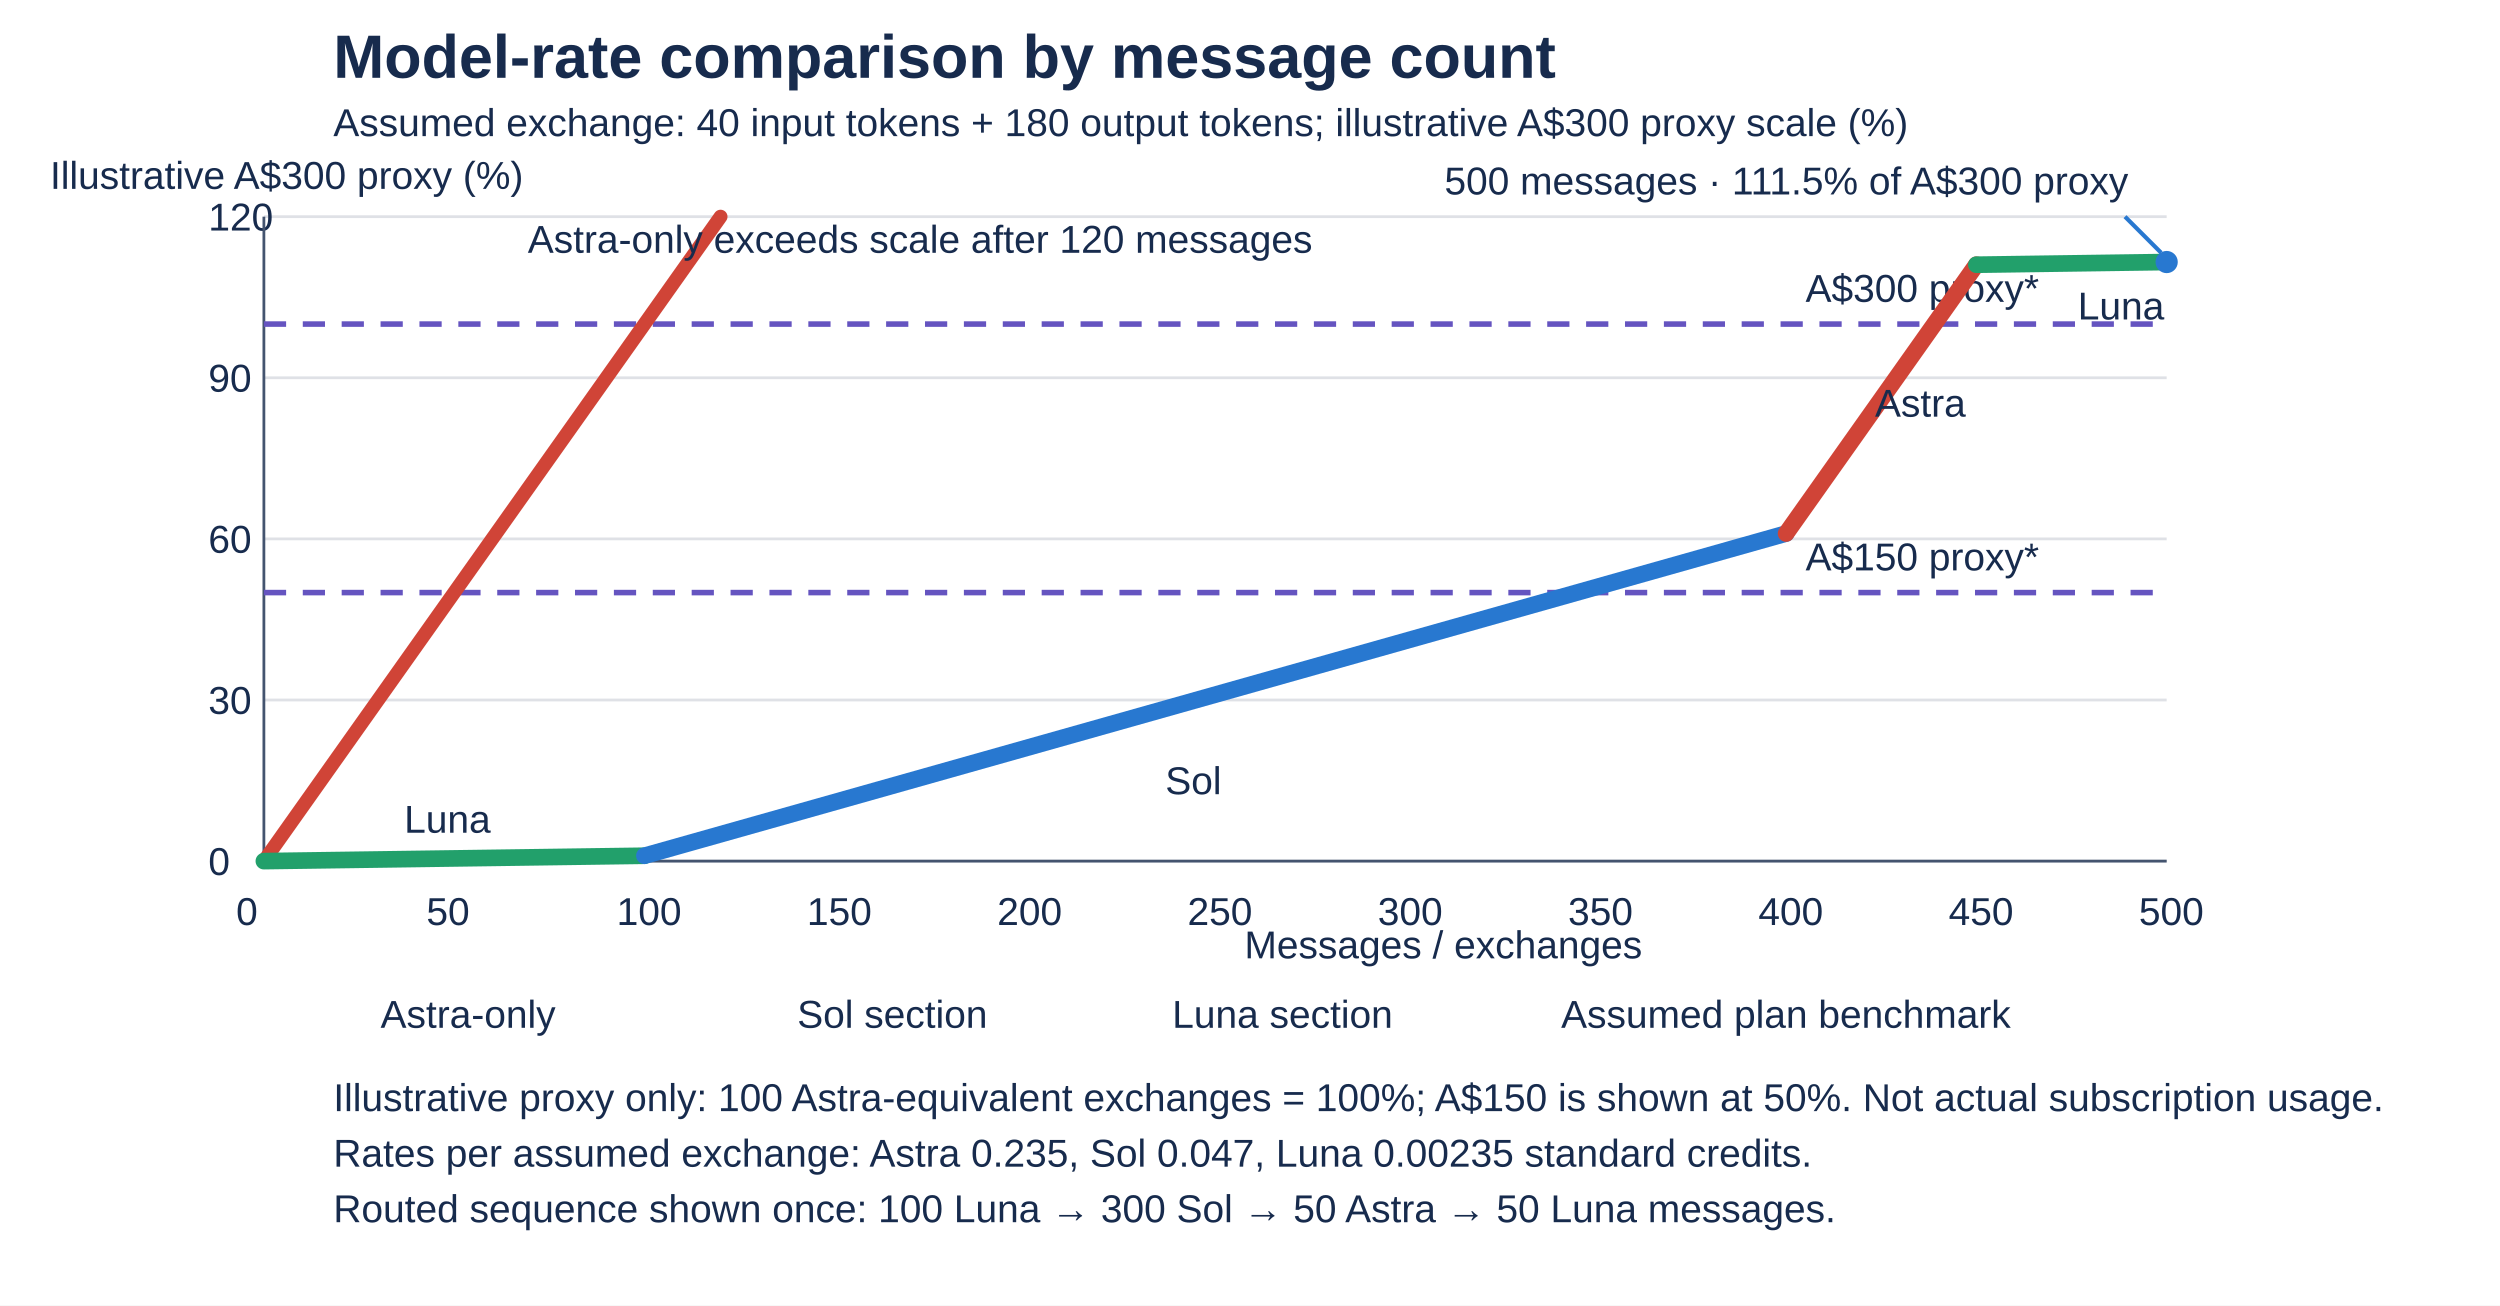
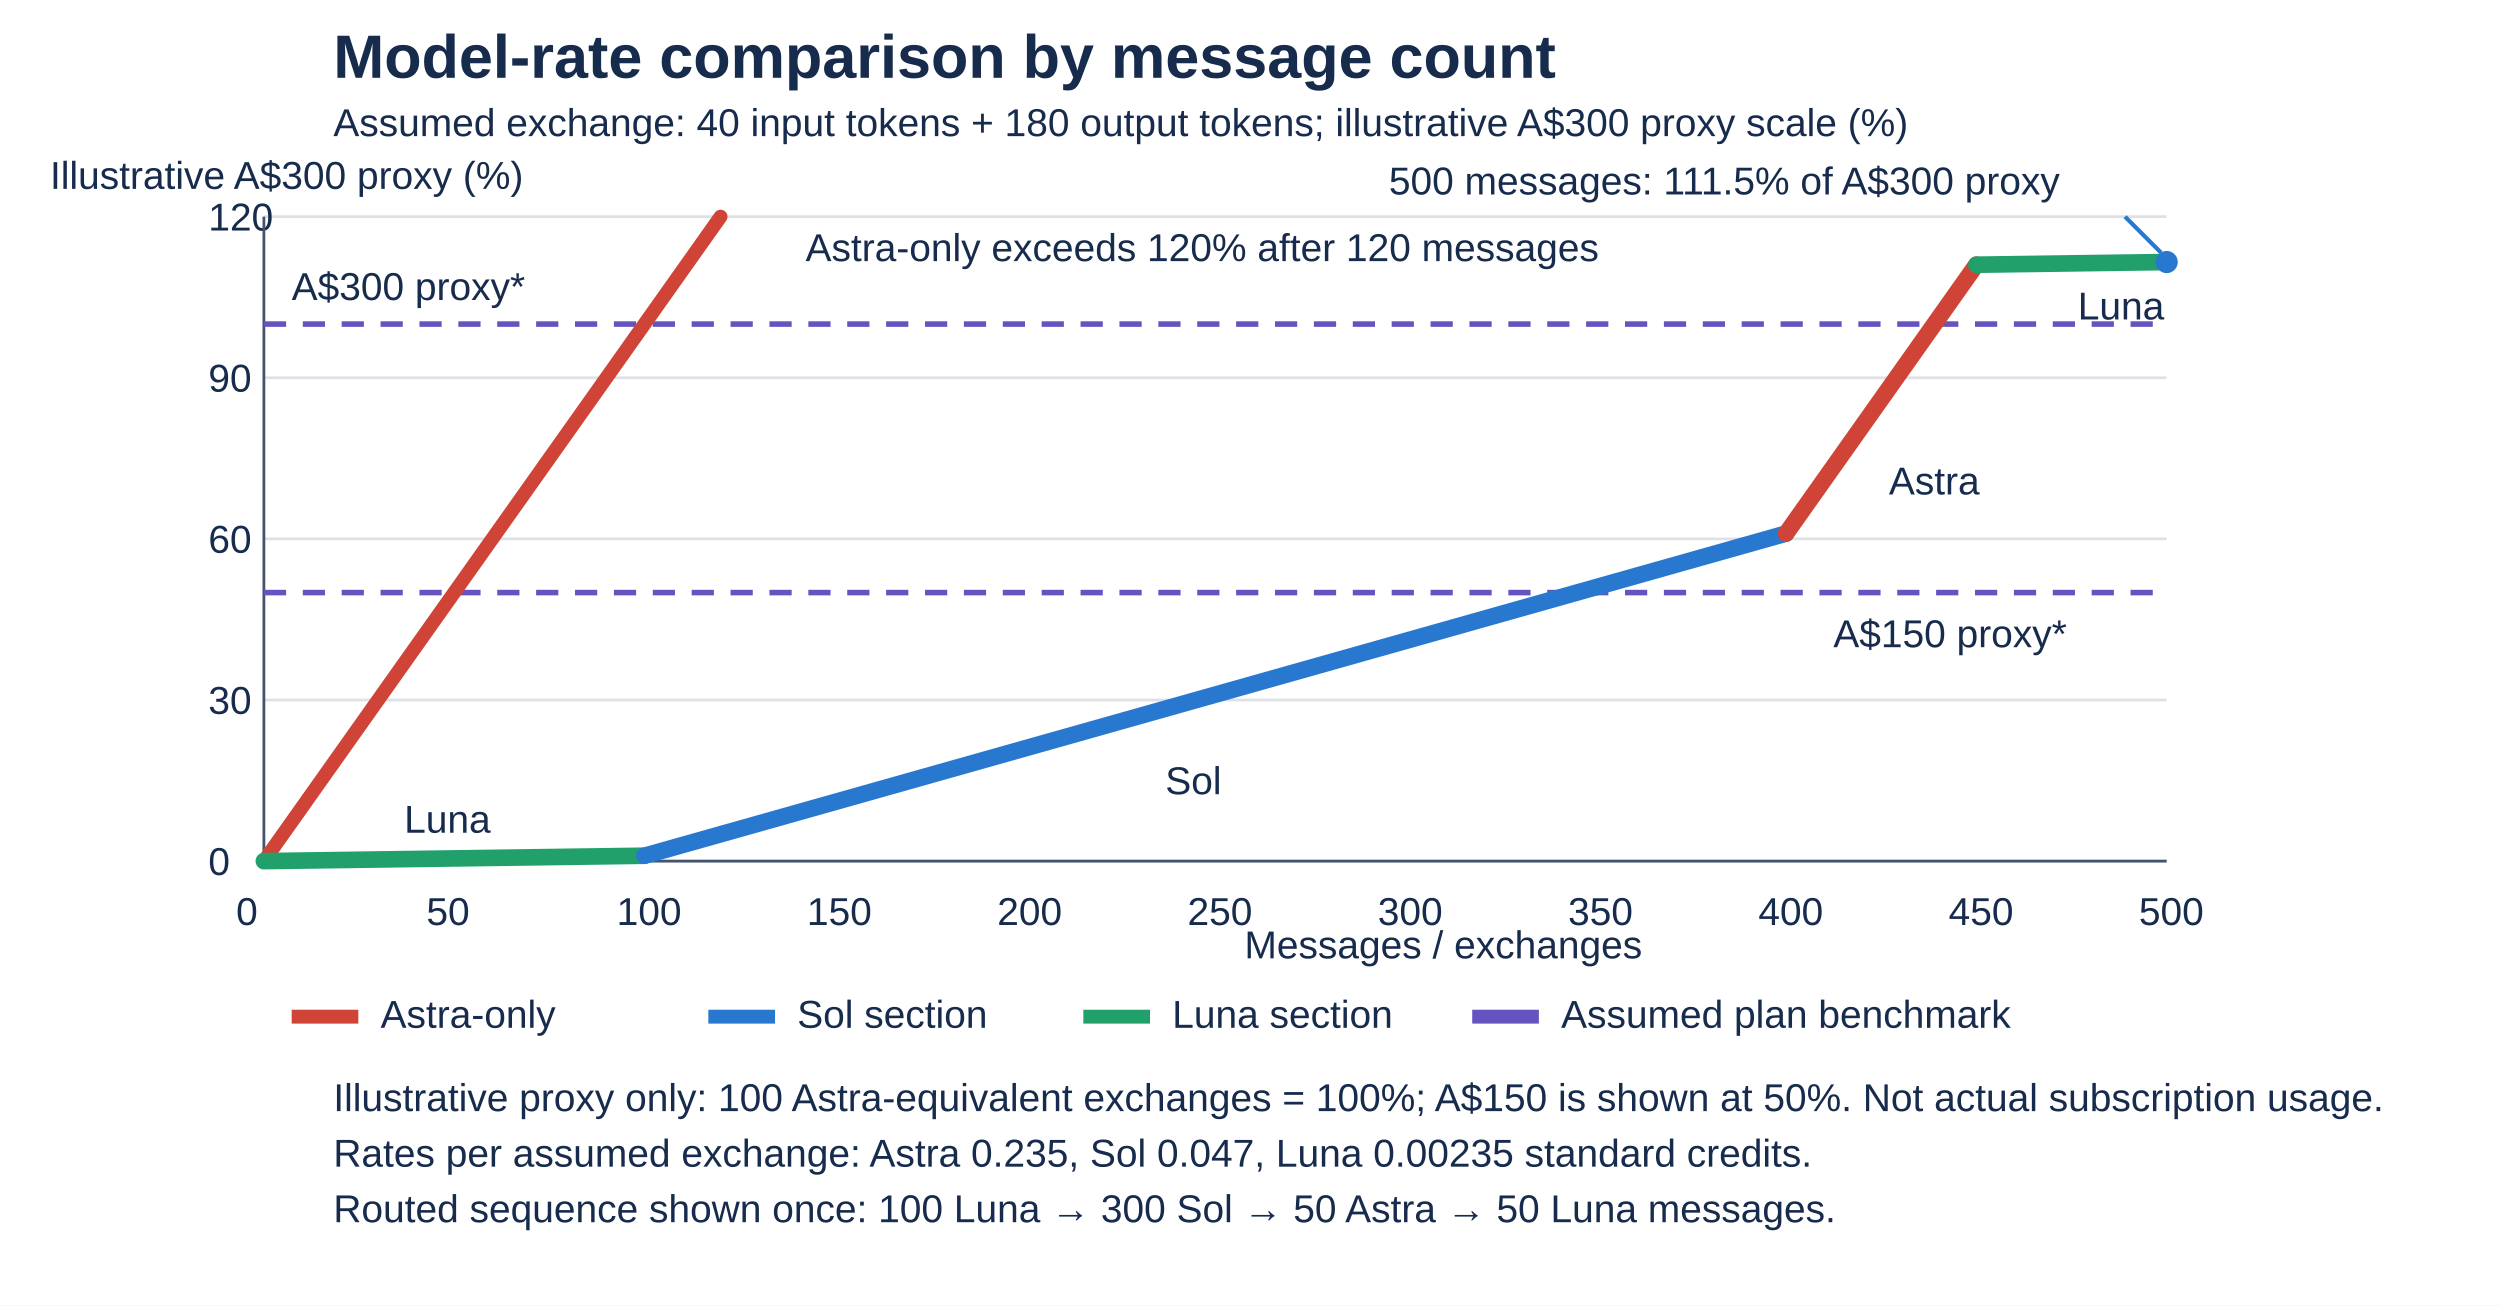
<svg xmlns="http://www.w3.org/2000/svg" width="900" height="470" viewBox="0 0 900 470">
  <rect width="100%" height="100%" fill="#fff" />
  <style>text{font-family:Arial,sans-serif;fill:#172b4d}.small{font-size:14px}.title{font-size:22px;font-weight:700}</style>
  <text x="120" y="28" class="title">Model-rate comparison by message count</text>
  <text x="120" y="49" class="small">Assumed exchange: 40 input tokens + 180 output tokens; illustrative A$300 proxy scale (%)</text>
  <line x1="95" y1="310.0" x2="780" y2="310.0" stroke="#dfe1e6" />
  <text x="75" y="315.0" class="small">0</text>
  <line x1="95" y1="252.0" x2="780" y2="252.0" stroke="#dfe1e6" />
  <text x="75" y="257.0" class="small">30</text>
  <line x1="95" y1="194.0" x2="780" y2="194.0" stroke="#dfe1e6" />
  <text x="75" y="199.0" class="small">60</text>
  <line x1="95" y1="136.0" x2="780" y2="136.0" stroke="#dfe1e6" />
  <text x="75" y="141.0" class="small">90</text>
  <line x1="95" y1="78.0" x2="780" y2="78.0" stroke="#dfe1e6" />
  <text x="75" y="83.0" class="small">120</text>
  <line x1="95" y1="78" x2="95" y2="310" stroke="#44546f" />
  <line x1="95" y1="310" x2="780" y2="310" stroke="#44546f" />
  <text x="18" y="68" class="small">Illustrative A$300 proxy (%)</text>
  <text x="448" y="345" class="small">Messages / exchanges</text>
  <text x="85.0" y="333" class="small">0</text>
  <text x="153.5" y="333" class="small">50</text>
  <text x="222.0" y="333" class="small">100</text>
  <text x="290.5" y="333" class="small">150</text>
  <text x="359.0" y="333" class="small">200</text>
  <text x="427.5" y="333" class="small">250</text>
  <text x="496.0" y="333" class="small">300</text>
  <text x="564.5" y="333" class="small">350</text>
  <text x="633.0" y="333" class="small">400</text>
  <text x="701.5" y="333" class="small">450</text>
  <text x="770.0" y="333" class="small">500</text>
  <line x1="95" y1="213.333" x2="780" y2="213.333" stroke="#6554c0" stroke-width="2" stroke-dasharray="8 6" />
-   <text x="650" y="205.333" class="small" fill="#6554c0">A$150 proxy*</text>
+   <text x="660" y="233" class="small" fill="#6554c0">A$150 proxy*</text>
  <line x1="95" y1="116.667" x2="780" y2="116.667" stroke="#6554c0" stroke-width="2" stroke-dasharray="8 6" />
-   <text x="650" y="108.667" class="small" fill="#6554c0">A$300 proxy*</text>
+   <text x="105" y="108" class="small" fill="#6554c0">A$300 proxy*</text>
  <line x1="95.0" y1="310.0" x2="259.4" y2="78.0" stroke="#d04437" stroke-width="5" stroke-linecap="round" />
-   <text x="190" y="91" class="small" fill="#d04437">Astra-only exceeds scale after 120 messages</text>
+   <text x="290" y="94" class="small" fill="#d04437">Astra-only exceeds 120% after 120 messages</text>
  <line x1="95.0" y1="310.0" x2="232.0" y2="308.067" stroke="#22a06b" stroke-width="6" stroke-linecap="round" />
  <text x="145.5" y="299.773" class="small" fill="#22a06b">Luna</text>
  <line x1="232.0" y1="308.067" x2="643.0" y2="192.067" stroke="#2878d0" stroke-width="6" stroke-linecap="round" />
  <text x="419.5" y="285.916" class="small" fill="#2878d0">Sol</text>
  <line x1="643.0" y1="192.067" x2="711.5" y2="95.3" stroke="#d04437" stroke-width="6" stroke-linecap="round" />
-   <text x="675" y="150" class="small" fill="#d04437">Astra</text>
+   <text x="680" y="178" class="small" fill="#d04437">Astra</text>
  <line x1="711.5" y1="95.3" x2="780.0" y2="94.333" stroke="#22a06b" stroke-width="6" stroke-linecap="round" />
  <text x="748" y="115" class="small" fill="#22a06b">Luna</text>
  <line x1="765" y1="78" x2="778" y2="91" stroke="#2878d0" stroke-width="1.5" />
  <circle cx="780" cy="94.333" r="4" fill="#2878d0" />
-   <text x="520" y="70" class="small" fill="#2878d0">500 messages · 111.5% of A$300 proxy</text>
-   <line x1="105" y1="510" x2="129" y2="510" stroke="#d04437" stroke-width="5" />
+   <text x="500" y="70" class="small" fill="#2878d0">500 messages: 111.5% of A$300 proxy</text>
+   <line x1="105" y1="366" x2="129" y2="366" stroke="#d04437" stroke-width="5" />
  <text x="137" y="370" class="small">Astra-only</text>
-   <line x1="255" y1="510" x2="279" y2="510" stroke="#2878d0" stroke-width="5" />
+   <line x1="255" y1="366" x2="279" y2="366" stroke="#2878d0" stroke-width="5" />
  <text x="287" y="370" class="small">Sol section</text>
-   <line x1="390" y1="510" x2="414" y2="510" stroke="#22a06b" stroke-width="5" />
+   <line x1="390" y1="366" x2="414" y2="366" stroke="#22a06b" stroke-width="5" />
  <text x="422" y="370" class="small">Luna section</text>
-   <line x1="530" y1="510" x2="554" y2="510" stroke="#6554c0" stroke-width="5" />
+   <line x1="530" y1="366" x2="554" y2="366" stroke="#6554c0" stroke-width="5" />
  <text x="562" y="370" class="small">Assumed plan benchmark</text>
  <text x="120" y="400" class="small">Illustrative proxy only: 100 Astra-equivalent exchanges = 100%; A$150 is shown at 50%. Not actual subscription usage.</text>
  <text x="120" y="420" class="small">Rates per assumed exchange: Astra 0.235, Sol 0.047, Luna 0.00235 standard credits.</text>
  <text x="120" y="440" class="small">Routed sequence shown once: 100 Luna → 300 Sol → 50 Astra → 50 Luna messages.</text>
</svg>
